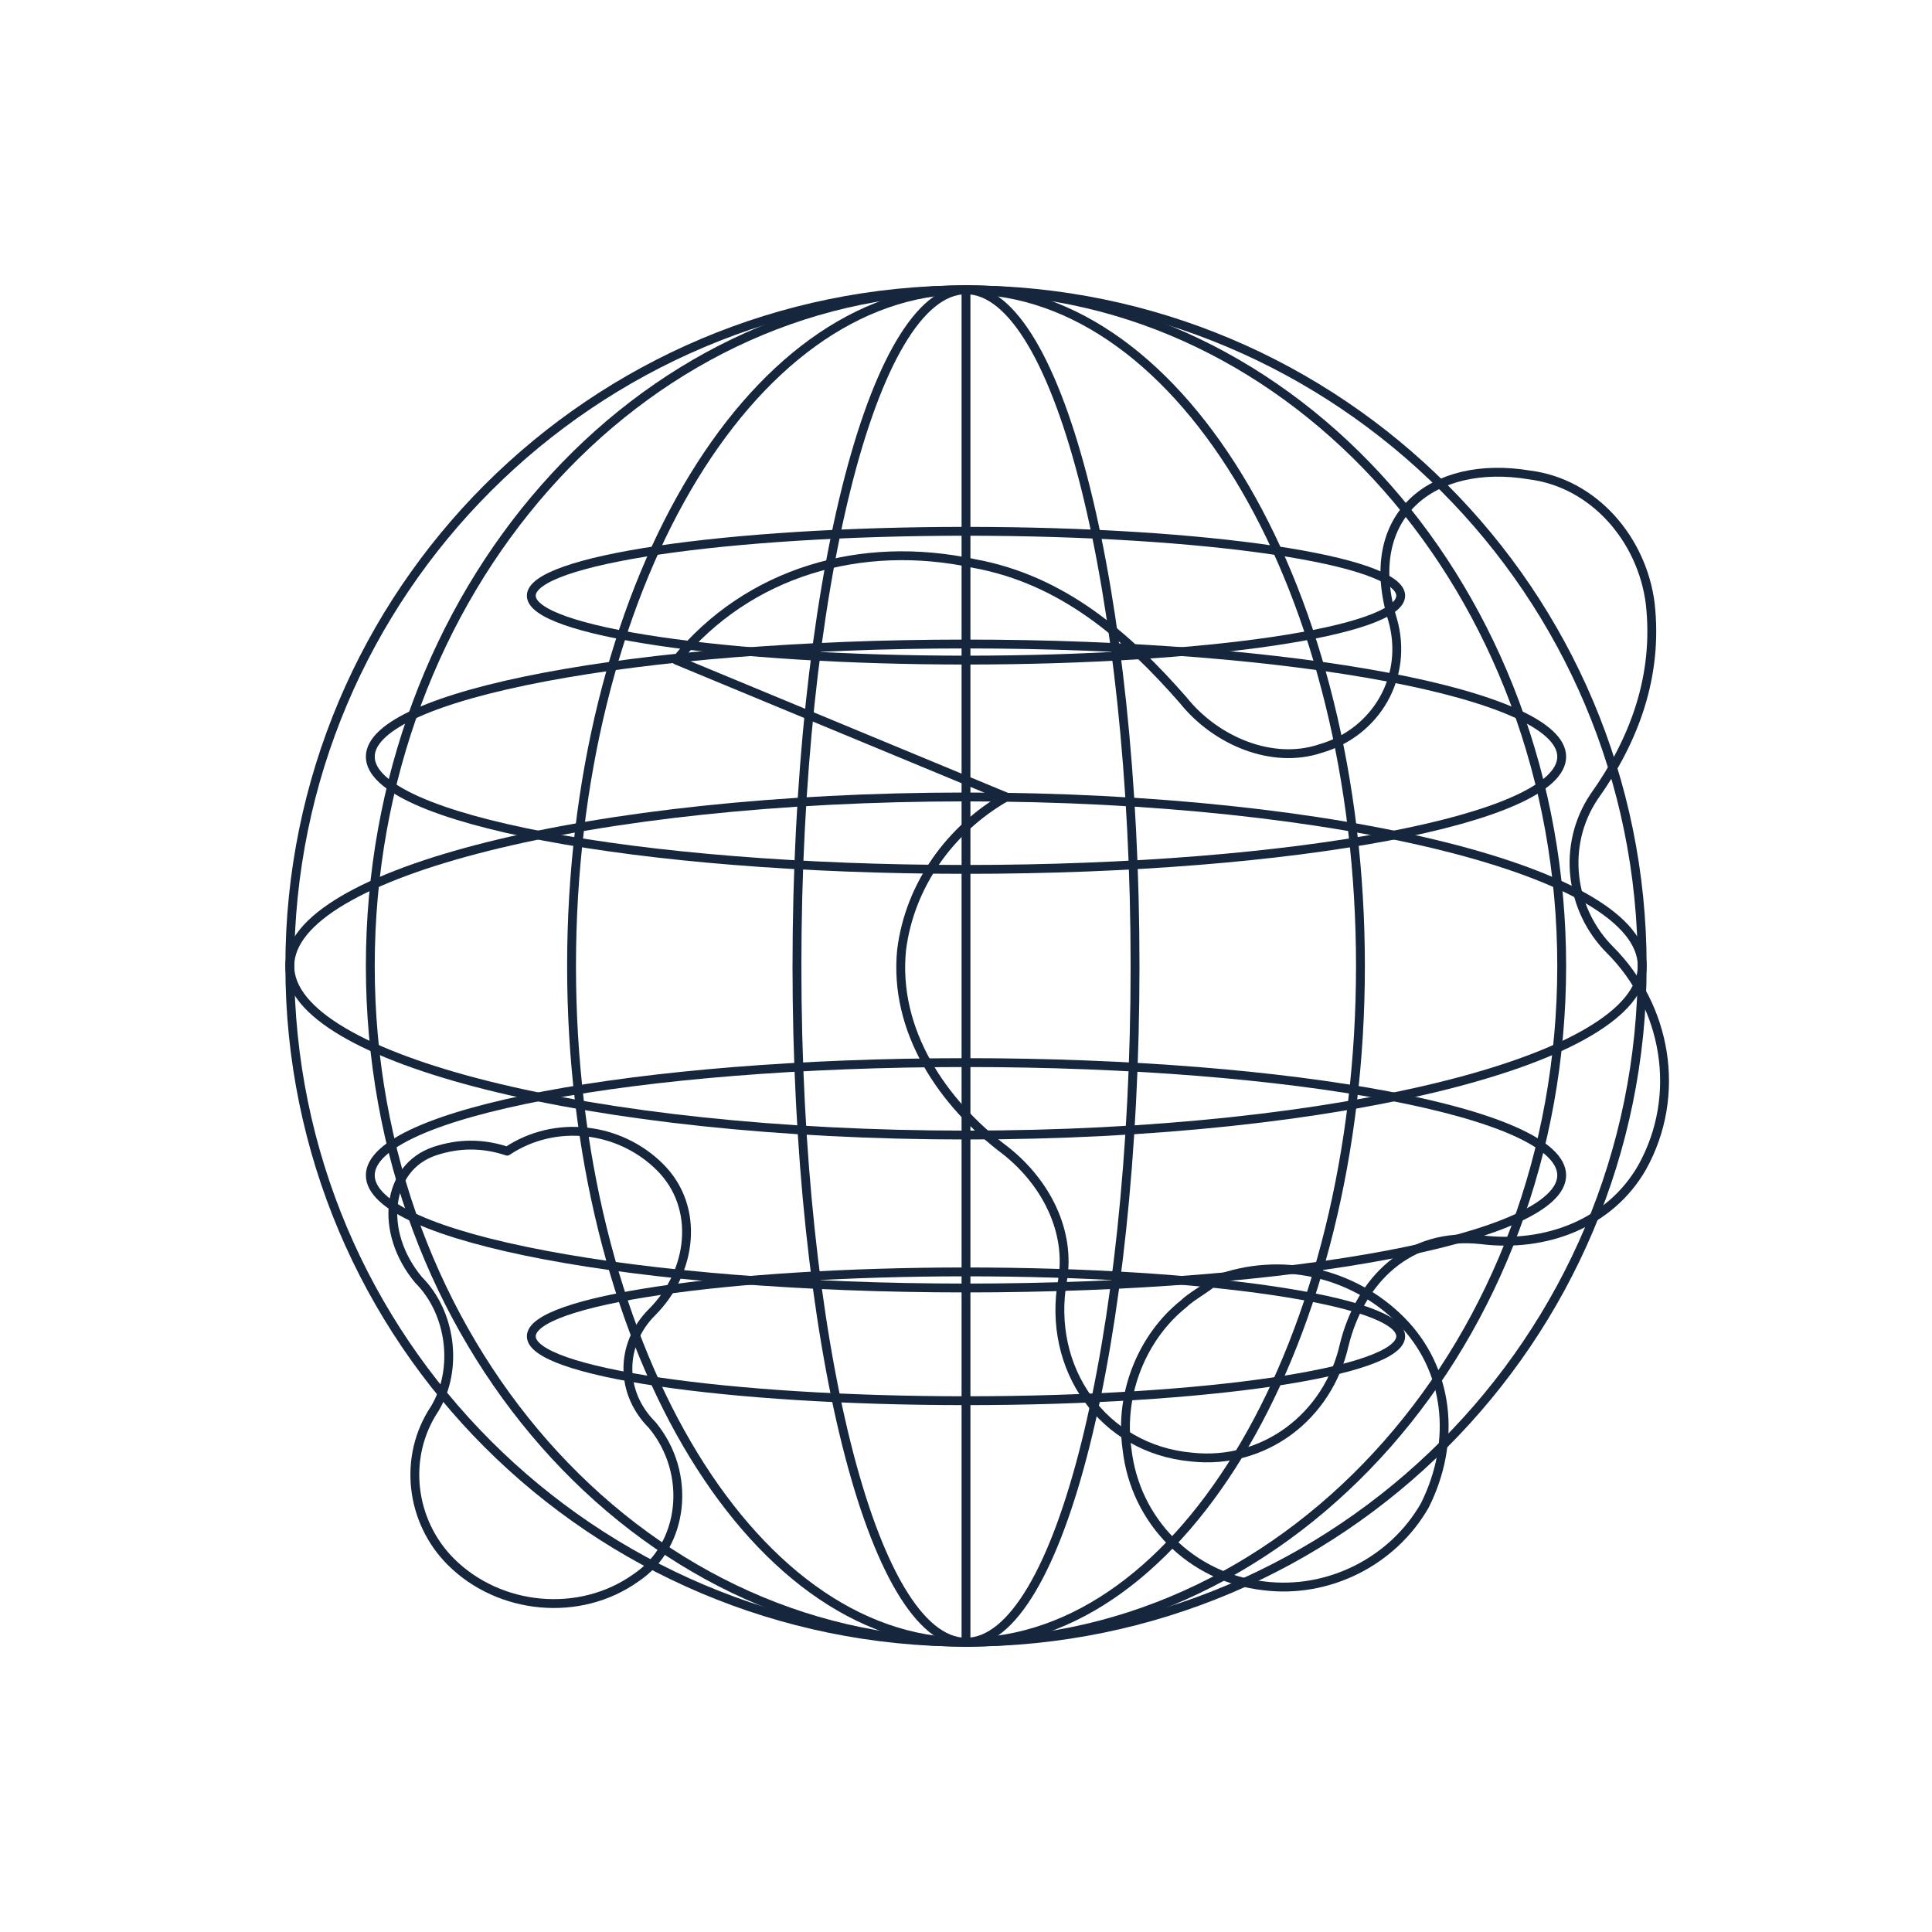
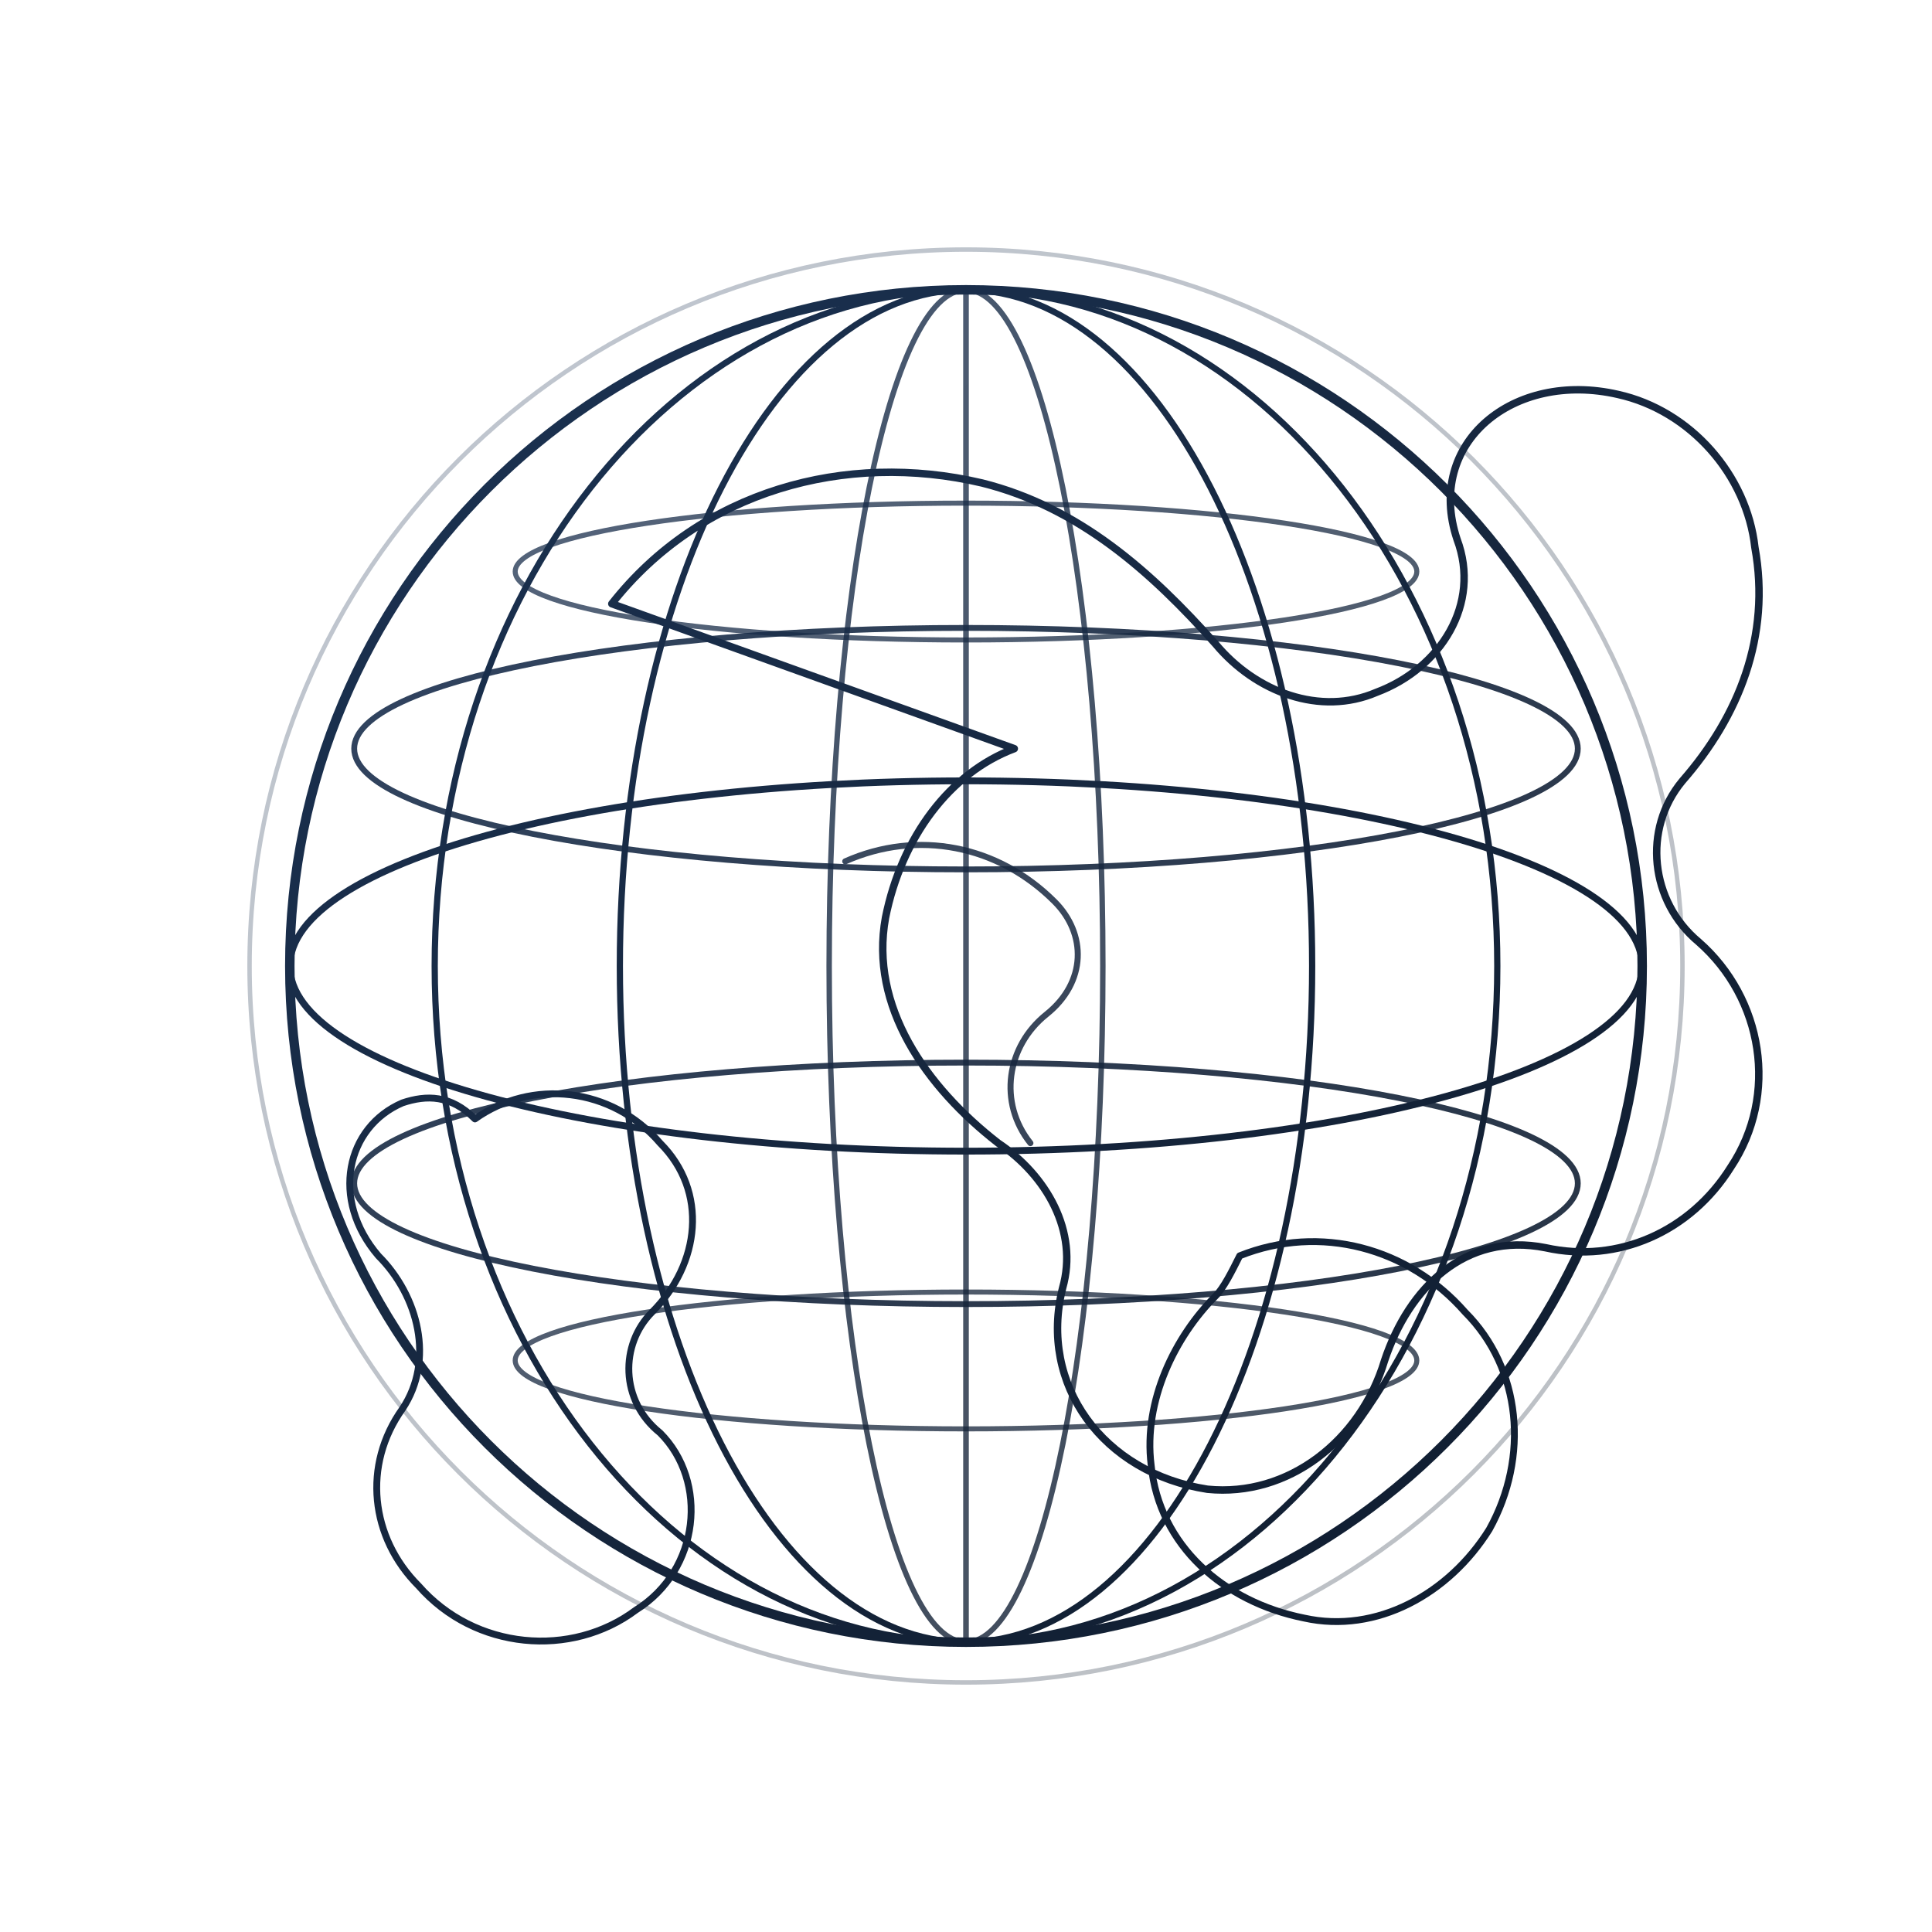
- <svg xmlns="http://www.w3.org/2000/svg" width="720" height="720" viewBox="0 0 480 480" fill="none" aria-hidden="true">
-   <g stroke="#16263D" stroke-width="2.2" stroke-linecap="round" stroke-linejoin="round">
-     <circle cx="240" cy="240" r="168" />
-     <ellipse cx="240" cy="240" rx="168" ry="42" />
-     <ellipse cx="240" cy="188" rx="148" ry="28" />
-     <ellipse cx="240" cy="292" rx="148" ry="28" />
-     <ellipse cx="240" cy="148" rx="108" ry="16" />
-     <ellipse cx="240" cy="332" rx="108" ry="16" />
-     <ellipse cx="240" cy="240" rx="42" ry="168" />
-     <ellipse cx="240" cy="240" rx="98" ry="168" />
-     <ellipse cx="240" cy="240" rx="148" ry="168" />
-     <line x1="240" y1="72" x2="240" y2="408" />
-     <path d="M168 164c18-22 46-30 74-24 22 4 38 18 52 34 8 10 22 16 34 12 14-4 22-18 18-32-8-26 10-40 34-36 16 2 28 16 30 32 2 18-4 34-14 48-8 12-6 28 4 38 14 14 18 36 8 54-8 14-24 20-40 18-18-2-30 10-34 26-4 18-20 30-38 28-22-2-36-22-32-44 2-12-4-24-14-32-16-12-28-30-26-50 2-16 12-30 26-38z" />
-     <path d="M126 286c12-8 28-6 38 4 10 10 8 26-2 36-8 8-8 20 0 28 10 12 8 30-4 38-14 10-34 8-46-4-10-10-12-26-4-38 6-10 4-24-4-32-10-12-8-28 4-32 6-2 12-2 18 0z" />
-     <path d="M302 318c16-6 34-2 46 10 12 12 14 30 6 46-8 14-24 22-40 20-18-2-32-16-34-34-2-14 4-28 14-36 2-2 6-4 8-6z" />
+ <svg xmlns="http://www.w3.org/2000/svg" width="900" height="900" viewBox="0 0 480 480" fill="none" aria-hidden="true">
+   <defs>
+     <linearGradient id="globeStroke" x1="80" y1="70" x2="400" y2="410" gradientUnits="userSpaceOnUse">
+       <stop offset="0%" stop-color="#1B3354" />
+       <stop offset="55%" stop-color="#16263D" />
+       <stop offset="100%" stop-color="#0F1C2E" />
+     </linearGradient>
+   </defs>
+   <g stroke="url(#globeStroke)" stroke-linecap="round" stroke-linejoin="round">
+     <circle cx="240" cy="240" r="178" stroke-width="1.1" opacity="0.28" />
+     <circle cx="240" cy="240" r="168" stroke-width="2.35" />
+     <ellipse cx="240" cy="240" rx="168" ry="46" stroke-width="1.7" />
+     <ellipse cx="240" cy="186" rx="152" ry="30" stroke-width="1.45" opacity="0.9" />
+     <ellipse cx="240" cy="294" rx="152" ry="30" stroke-width="1.45" opacity="0.9" />
+     <ellipse cx="240" cy="142" rx="112" ry="17" stroke-width="1.25" opacity="0.75" />
+     <ellipse cx="240" cy="338" rx="112" ry="17" stroke-width="1.25" opacity="0.75" />
+     <ellipse cx="240" cy="240" rx="34" ry="168" stroke-width="1.35" opacity="0.8" />
+     <ellipse cx="240" cy="240" rx="86" ry="168" stroke-width="1.55" />
+     <ellipse cx="240" cy="240" rx="132" ry="168" stroke-width="1.55" />
+     <line x1="240" y1="72" x2="240" y2="408" stroke-width="1.4" opacity="0.78" />
+     <path stroke-width="1.85" d="M152 150c22-28 58-38 92-30 24 6 42 22 58 40 10 12 26 18 40 12 16-6 26-22 20-38-8-24 14-42 40-36 18 4 32 20 34 38 4 22-4 42-18 58-10 12-8 30 4 40 16 14 20 38 8 56-10 16-28 24-46 20-20-4-34 10-40 28-6 20-24 34-44 32-26-4-42-26-36-50 4-14-4-28-16-36-18-14-32-34-28-56 4-20 16-36 32-42z" />
+     <path stroke-width="1.7" d="M118 278c14-10 34-8 46 6 12 12 10 30-2 42-8 8-8 22 2 30 12 12 10 34-6 44-16 12-40 10-54-6-12-12-14-30-4-44 8-12 4-28-6-38-12-14-8-32 6-38 6-2 12-2 18 4z" />
+     <path stroke-width="1.7" d="M308 312c20-8 42-2 56 14 14 14 16 36 6 54-10 16-28 26-46 22-20-4-36-18-38-38-2-16 6-32 16-42 2-2 4-6 6-10z" />
+     <path stroke-width="1.5" opacity="0.85" d="M210 214c18-8 38-4 52 10 8 8 8 20-2 28-10 8-12 22-4 32" />
  </g>
</svg>
